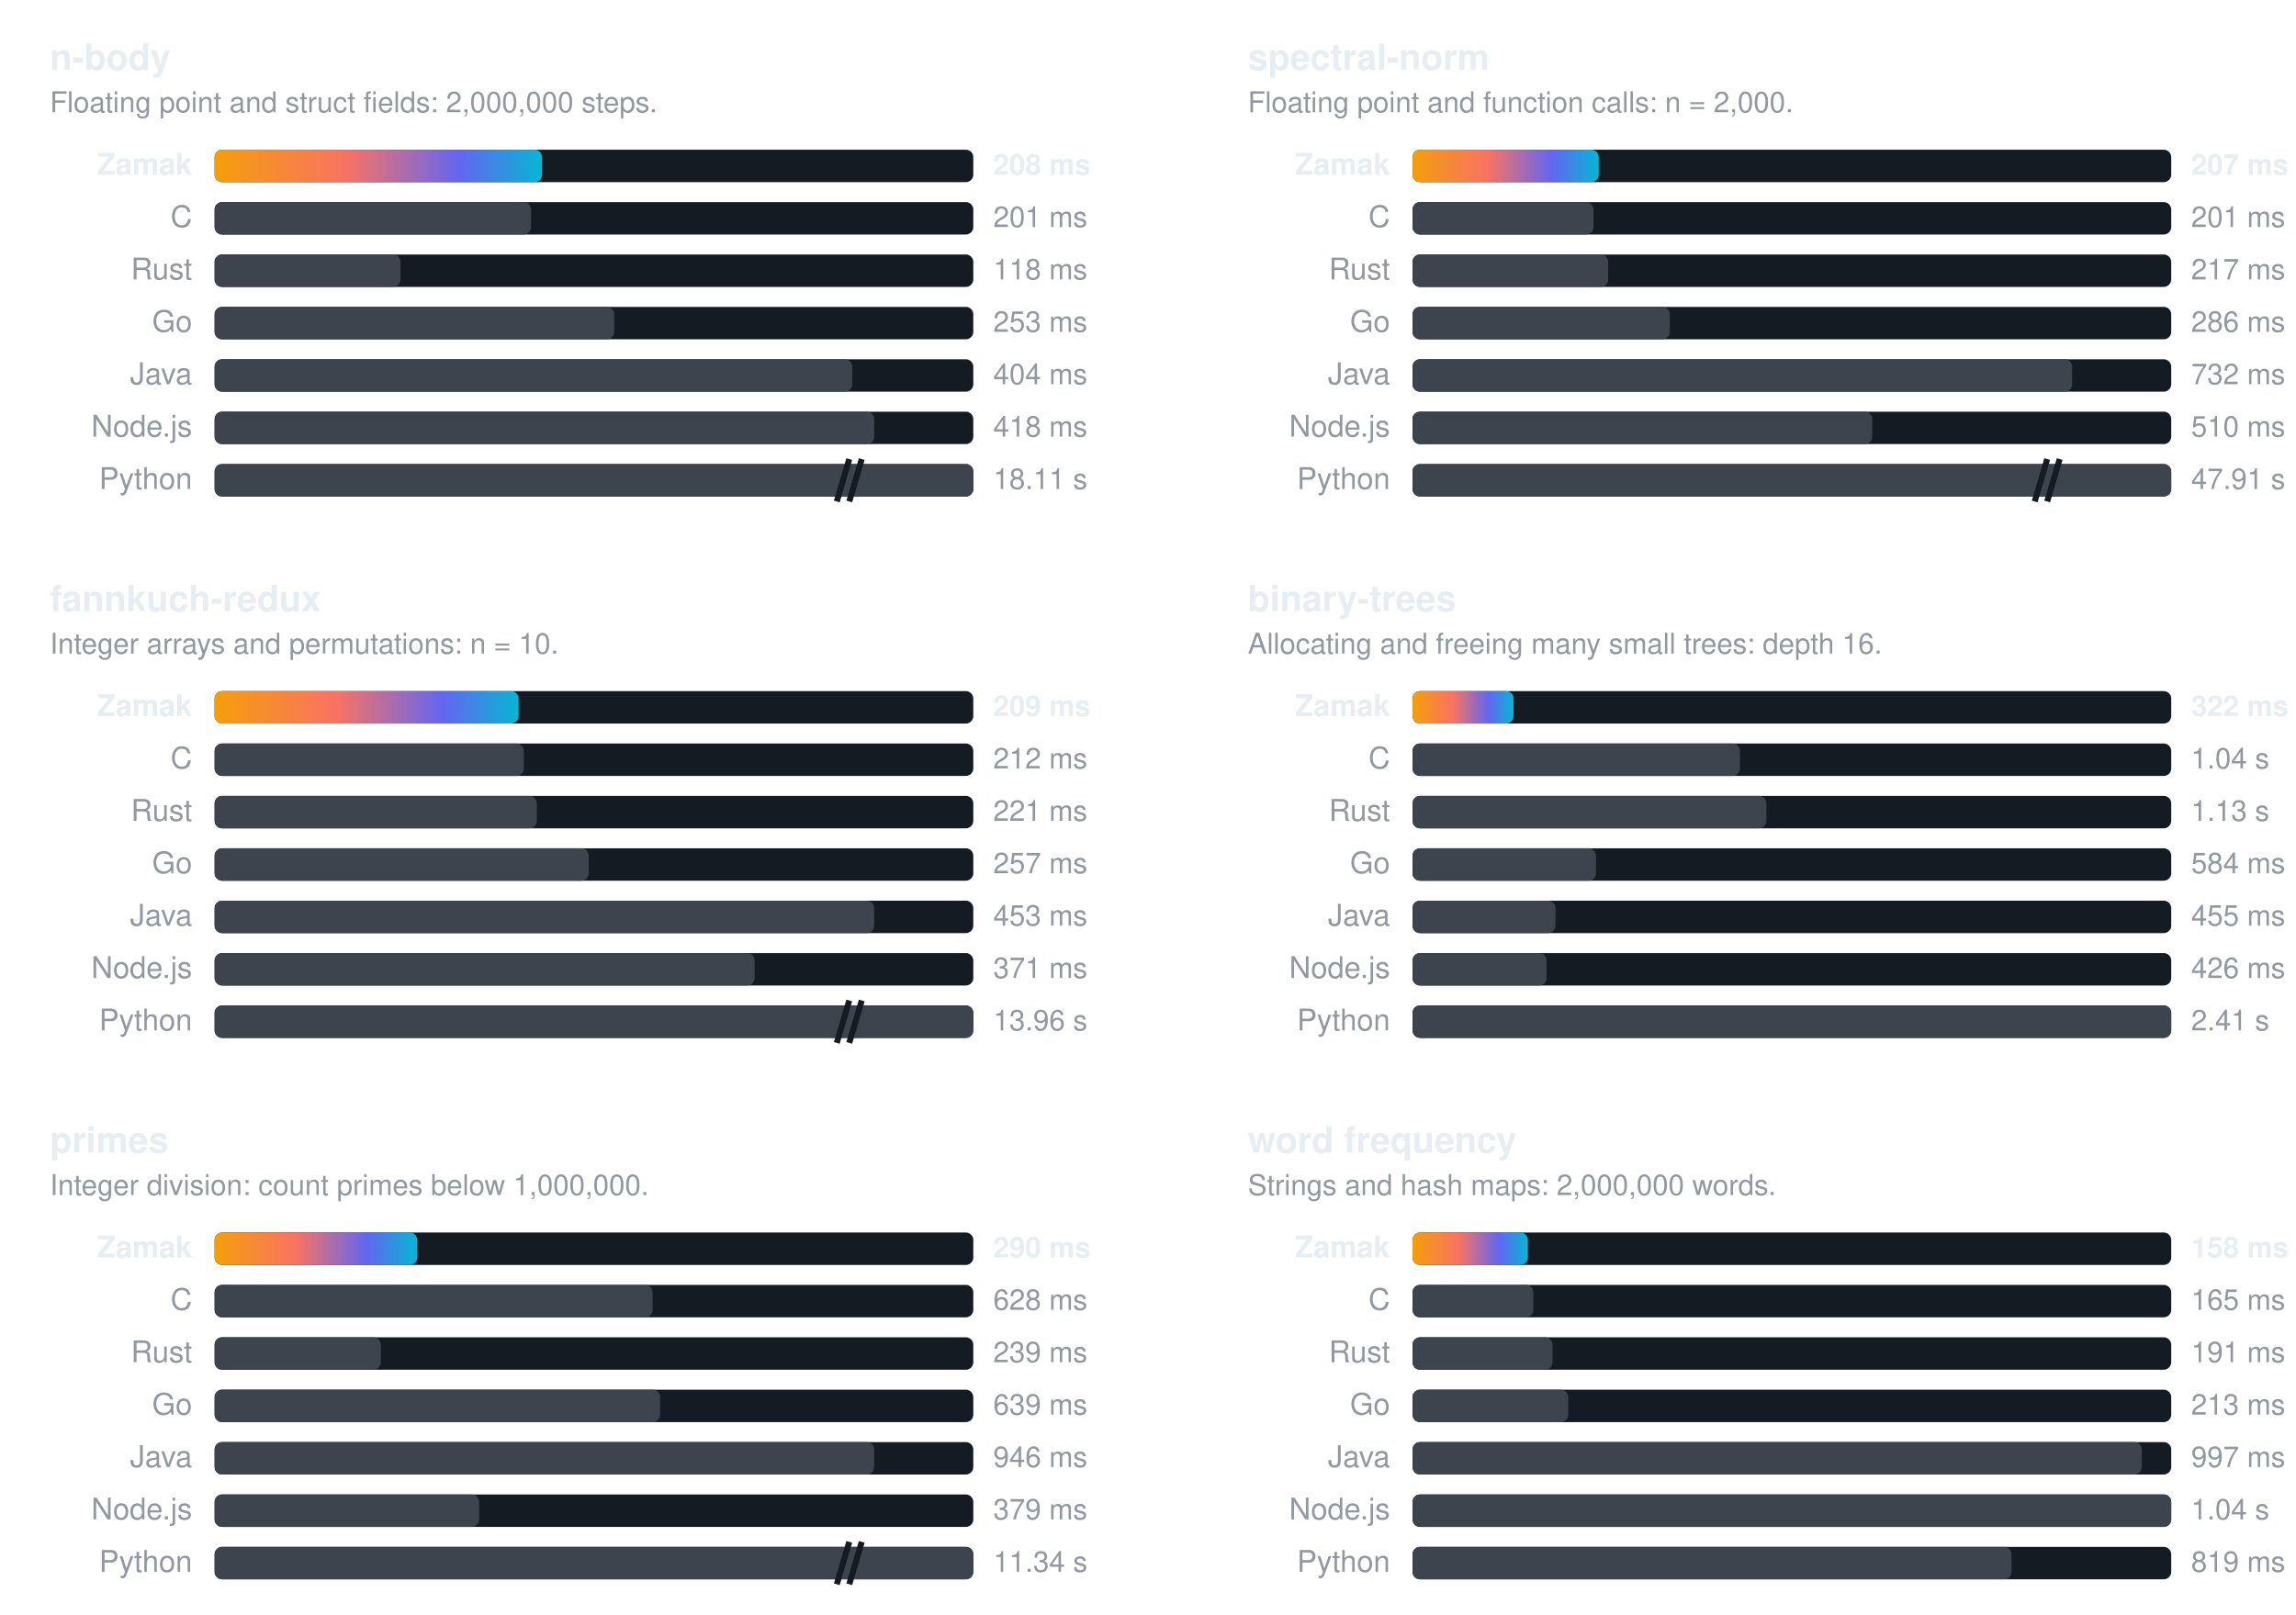
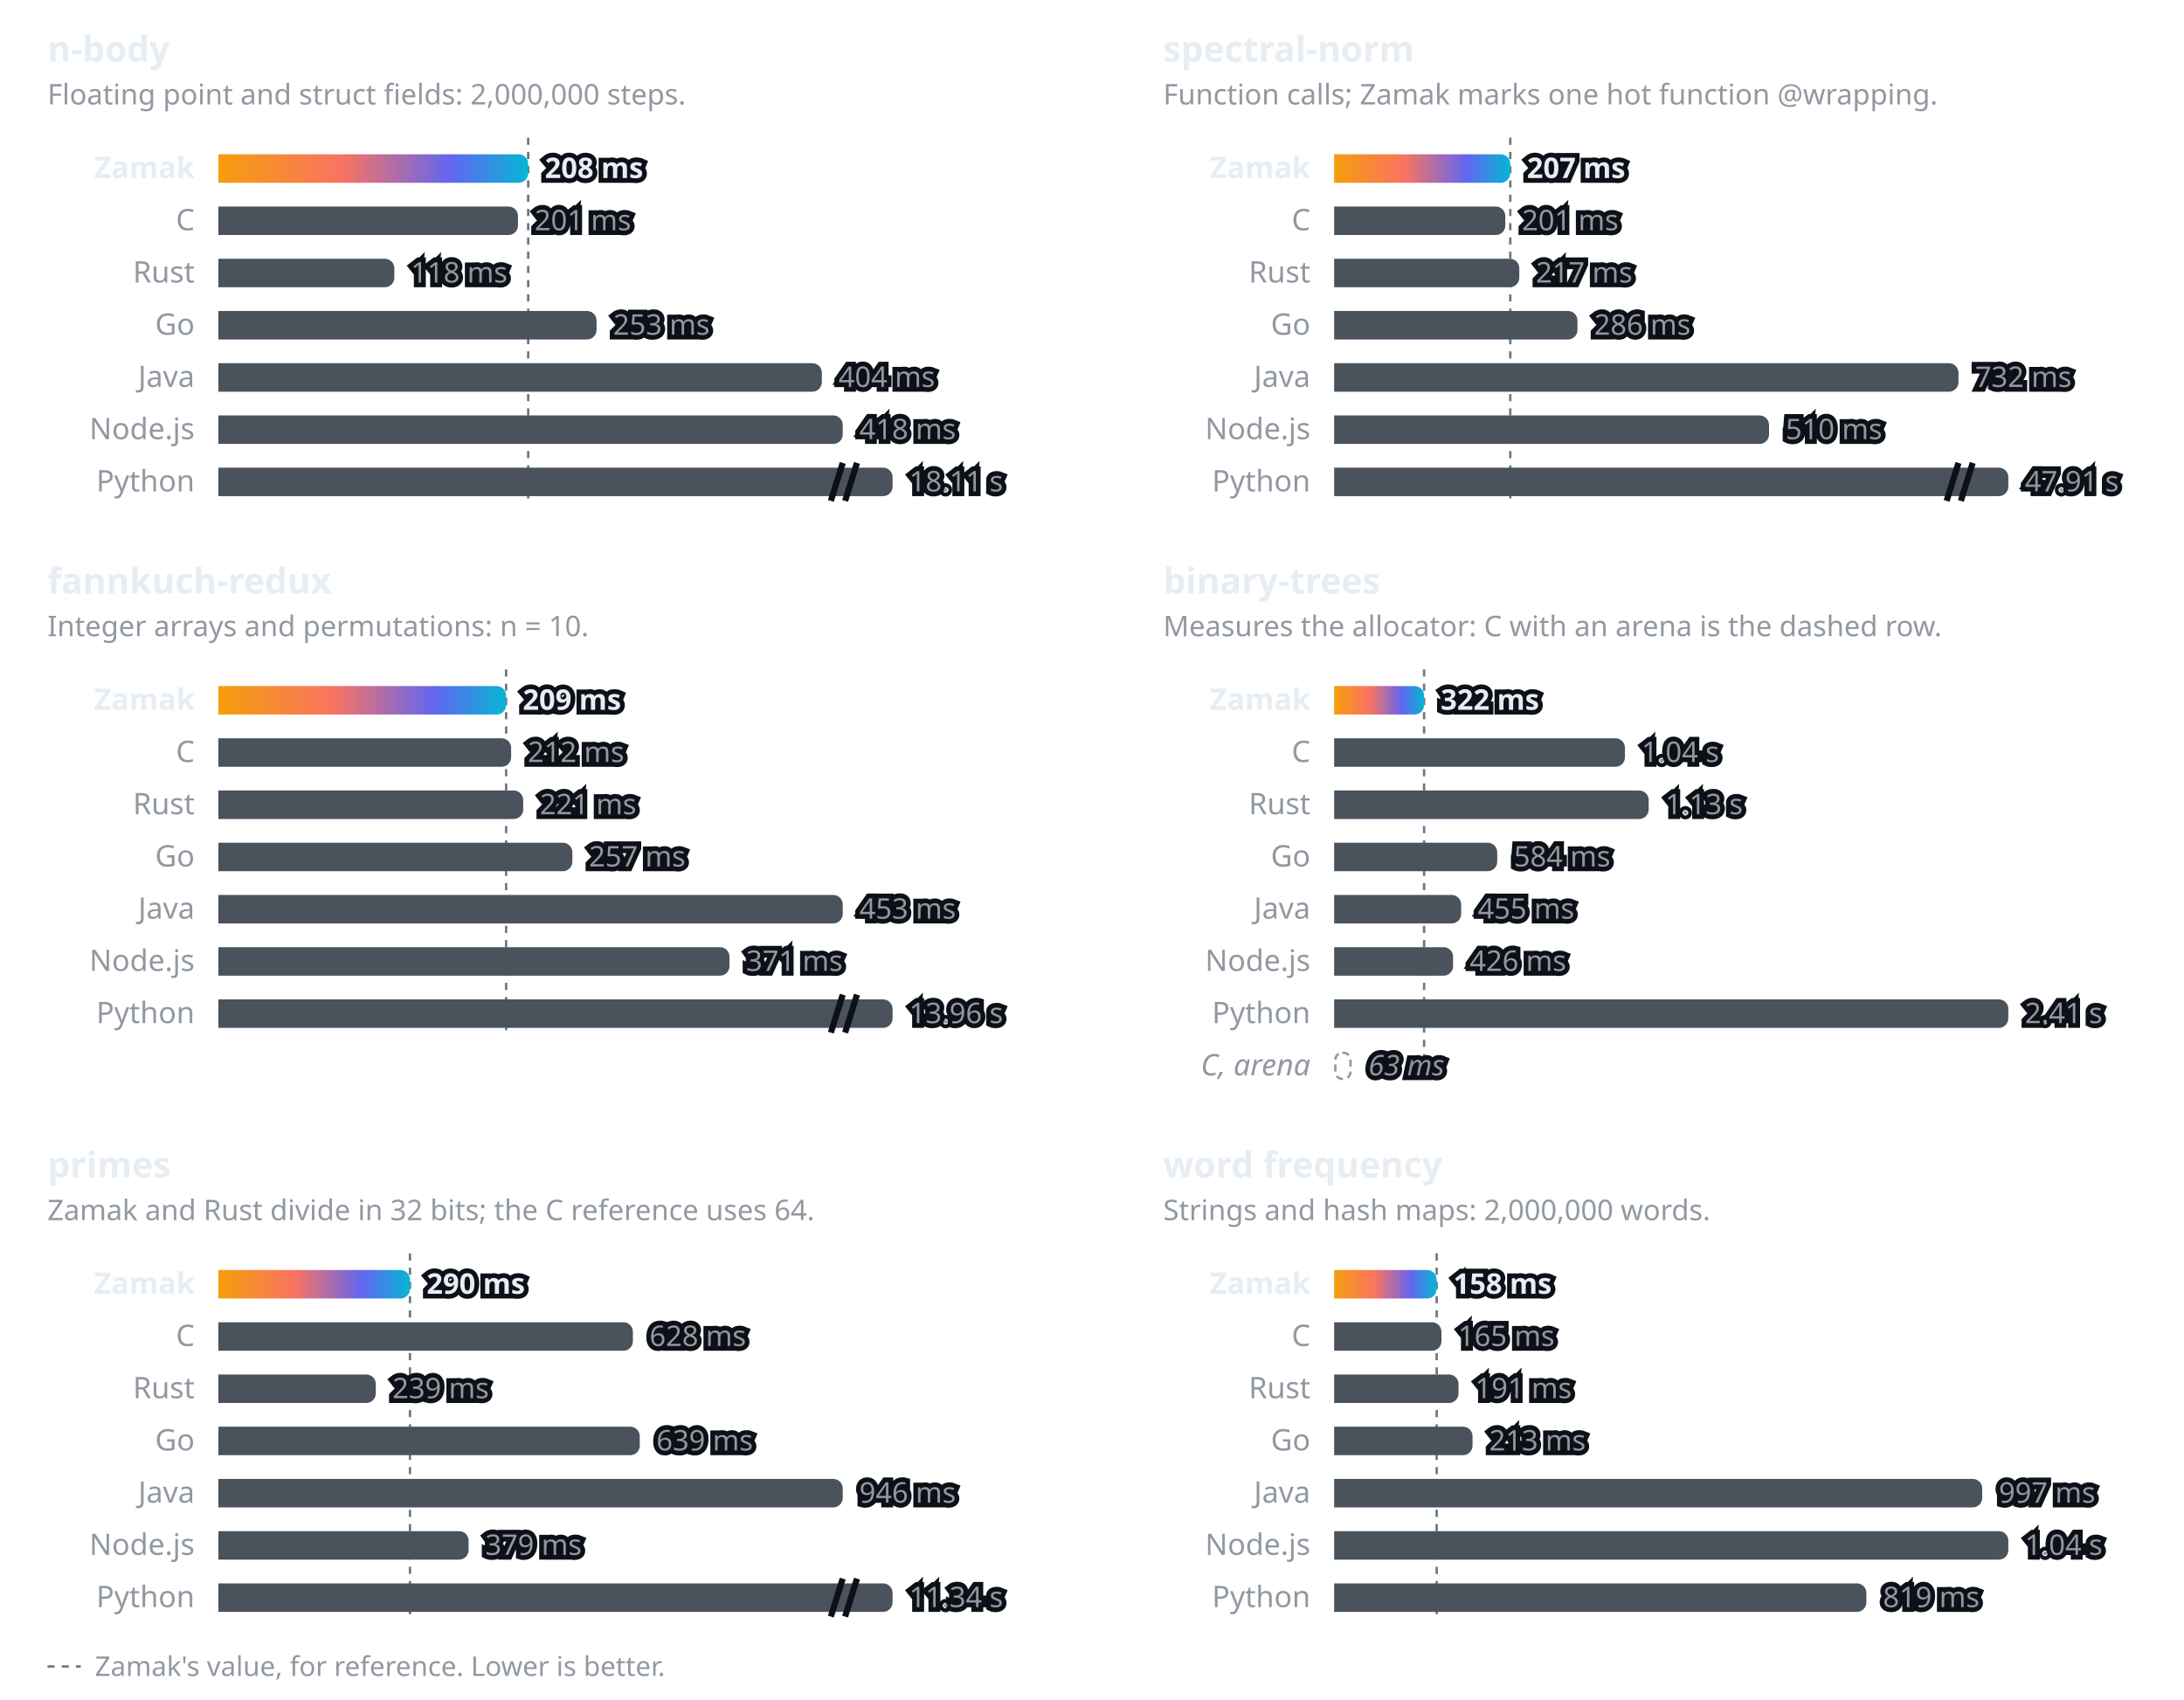
- <svg xmlns="http://www.w3.org/2000/svg" viewBox="0 0 920 647" width="920" height="647" role="img" aria-label="Run time of six programs in Zamak, C, Rust, Go, Java, Node.js, and Python" font-family="-apple-system, 'Segoe UI', Helvetica, Arial, sans-serif">
+ <svg xmlns="http://www.w3.org/2000/svg" viewBox="0 0 920 716" width="920" height="716" role="img" aria-label="Run time of six programs in Zamak, C, Rust, Go, Java, Node.js, and Python" font-family="-apple-system, BlinkMacSystemFont, 'Segoe UI', 'Noto Sans', Helvetica, Arial, sans-serif">
  <defs>
    <linearGradient id="brand" x1="0" x2="1" y1="0" y2="0">
      <stop offset="0" stop-color="#f59e0b" />
      <stop offset="0.4" stop-color="#f97362" />
      <stop offset="0.75" stop-color="#6366f1" />
      <stop offset="1" stop-color="#06b6d4" />
    </linearGradient>
  </defs>
-   <text x="20" y="28" font-size="14.5" font-weight="600" fill="#e6edf3">n-body</text>
-   <text x="20" y="45" font-size="11.5" fill="#9198a1">Floating point and struct fields: 2,000,000 steps.</text>
-   <text x="77" y="70" font-size="12" text-anchor="end" font-weight="600" fill="#e6edf3">Zamak</text>
-   <rect x="86" y="60" width="304" height="13" rx="3" fill="#151b23" />
-   <rect x="86" y="60" width="131.2" height="13" rx="3" fill="url(#brand)" />
-   <text x="398" y="70" font-size="11.5" font-weight="600" fill="#e6edf3">208 ms</text>
-   <text x="77" y="91" font-size="12" text-anchor="end" font-weight="400" fill="#9198a1">C</text>
-   <rect x="86" y="81" width="304" height="13" rx="3" fill="#151b23" />
-   <rect x="86" y="81" width="126.8" height="13" rx="3" fill="#3d444d" />
-   <text x="398" y="91" font-size="11.5" font-weight="400" fill="#9198a1">201 ms</text>
-   <text x="77" y="112" font-size="12" text-anchor="end" font-weight="400" fill="#9198a1">Rust</text>
-   <rect x="86" y="102" width="304" height="13" rx="3" fill="#151b23" />
-   <rect x="86" y="102" width="74.5" height="13" rx="3" fill="#3d444d" />
-   <text x="398" y="112" font-size="11.5" font-weight="400" fill="#9198a1">118 ms</text>
-   <text x="77" y="133" font-size="12" text-anchor="end" font-weight="400" fill="#9198a1">Go</text>
-   <rect x="86" y="123" width="304" height="13" rx="3" fill="#151b23" />
-   <rect x="86" y="123" width="160.1" height="13" rx="3" fill="#3d444d" />
-   <text x="398" y="133" font-size="11.5" font-weight="400" fill="#9198a1">253 ms</text>
-   <text x="77" y="154" font-size="12" text-anchor="end" font-weight="400" fill="#9198a1">Java</text>
-   <rect x="86" y="144" width="304" height="13" rx="3" fill="#151b23" />
-   <rect x="86" y="144" width="255.5" height="13" rx="3" fill="#3d444d" />
-   <text x="398" y="154" font-size="11.5" font-weight="400" fill="#9198a1">404 ms</text>
-   <text x="77" y="175" font-size="12" text-anchor="end" font-weight="400" fill="#9198a1">Node.js</text>
-   <rect x="86" y="165" width="304" height="13" rx="3" fill="#151b23" />
-   <rect x="86" y="165" width="264.3" height="13" rx="3" fill="#3d444d" />
-   <text x="398" y="175" font-size="11.5" font-weight="400" fill="#9198a1">418 ms</text>
-   <text x="77" y="196" font-size="12" text-anchor="end" font-weight="400" fill="#9198a1">Python</text>
-   <rect x="86" y="186" width="304" height="13" rx="3" fill="#151b23" />
-   <rect x="86" y="186" width="304.0" height="13" rx="3" fill="#3d444d" />
-   <path d="M335.3 201 l5 -17" stroke="#151b23" stroke-width="2.4" />
-   <path d="M340.3 201 l5 -17" stroke="#151b23" stroke-width="2.4" />
-   <text x="398" y="196" font-size="11.5" font-weight="400" fill="#9198a1">18.11 s</text>
-   <text x="500" y="28" font-size="14.5" font-weight="600" fill="#e6edf3">spectral-norm</text>
-   <text x="500" y="45" font-size="11.5" fill="#9198a1">Floating point and function calls: n = 2,000.</text>
-   <text x="557" y="70" font-size="12" text-anchor="end" font-weight="600" fill="#e6edf3">Zamak</text>
-   <rect x="566" y="60" width="304" height="13" rx="3" fill="#151b23" />
-   <rect x="566" y="60" width="74.6" height="13" rx="3" fill="url(#brand)" />
-   <text x="878" y="70" font-size="11.5" font-weight="600" fill="#e6edf3">207 ms</text>
-   <text x="557" y="91" font-size="12" text-anchor="end" font-weight="400" fill="#9198a1">C</text>
-   <rect x="566" y="81" width="304" height="13" rx="3" fill="#151b23" />
-   <rect x="566" y="81" width="72.5" height="13" rx="3" fill="#3d444d" />
-   <text x="878" y="91" font-size="11.5" font-weight="400" fill="#9198a1">201 ms</text>
-   <text x="557" y="112" font-size="12" text-anchor="end" font-weight="400" fill="#9198a1">Rust</text>
-   <rect x="566" y="102" width="304" height="13" rx="3" fill="#151b23" />
-   <rect x="566" y="102" width="78.4" height="13" rx="3" fill="#3d444d" />
-   <text x="878" y="112" font-size="11.5" font-weight="400" fill="#9198a1">217 ms</text>
-   <text x="557" y="133" font-size="12" text-anchor="end" font-weight="400" fill="#9198a1">Go</text>
-   <rect x="566" y="123" width="304" height="13" rx="3" fill="#151b23" />
-   <rect x="566" y="123" width="103.1" height="13" rx="3" fill="#3d444d" />
-   <text x="878" y="133" font-size="11.5" font-weight="400" fill="#9198a1">286 ms</text>
-   <text x="557" y="154" font-size="12" text-anchor="end" font-weight="400" fill="#9198a1">Java</text>
-   <rect x="566" y="144" width="304" height="13" rx="3" fill="#151b23" />
-   <rect x="566" y="144" width="264.3" height="13" rx="3" fill="#3d444d" />
-   <text x="878" y="154" font-size="11.5" font-weight="400" fill="#9198a1">732 ms</text>
-   <text x="557" y="175" font-size="12" text-anchor="end" font-weight="400" fill="#9198a1">Node.js</text>
-   <rect x="566" y="165" width="304" height="13" rx="3" fill="#151b23" />
-   <rect x="566" y="165" width="184.2" height="13" rx="3" fill="#3d444d" />
-   <text x="878" y="175" font-size="11.5" font-weight="400" fill="#9198a1">510 ms</text>
-   <text x="557" y="196" font-size="12" text-anchor="end" font-weight="400" fill="#9198a1">Python</text>
-   <rect x="566" y="186" width="304" height="13" rx="3" fill="#151b23" />
-   <rect x="566" y="186" width="304.0" height="13" rx="3" fill="#3d444d" />
-   <path d="M815.3 201 l5 -17" stroke="#151b23" stroke-width="2.4" />
-   <path d="M820.3 201 l5 -17" stroke="#151b23" stroke-width="2.4" />
-   <text x="878" y="196" font-size="11.5" font-weight="400" fill="#9198a1">47.91 s</text>
-   <text x="20" y="245" font-size="14.5" font-weight="600" fill="#e6edf3">fannkuch-redux</text>
-   <text x="20" y="262" font-size="11.5" fill="#9198a1">Integer arrays and permutations: n = 10.</text>
-   <text x="77" y="287" font-size="12" text-anchor="end" font-weight="600" fill="#e6edf3">Zamak</text>
-   <rect x="86" y="277" width="304" height="13" rx="3" fill="#151b23" />
-   <rect x="86" y="277" width="121.8" height="13" rx="3" fill="url(#brand)" />
-   <text x="398" y="287" font-size="11.5" font-weight="600" fill="#e6edf3">209 ms</text>
-   <text x="77" y="308" font-size="12" text-anchor="end" font-weight="400" fill="#9198a1">C</text>
-   <rect x="86" y="298" width="304" height="13" rx="3" fill="#151b23" />
-   <rect x="86" y="298" width="123.9" height="13" rx="3" fill="#3d444d" />
-   <text x="398" y="308" font-size="11.5" font-weight="400" fill="#9198a1">212 ms</text>
-   <text x="77" y="329" font-size="12" text-anchor="end" font-weight="400" fill="#9198a1">Rust</text>
-   <rect x="86" y="319" width="304" height="13" rx="3" fill="#151b23" />
-   <rect x="86" y="319" width="129.1" height="13" rx="3" fill="#3d444d" />
-   <text x="398" y="329" font-size="11.5" font-weight="400" fill="#9198a1">221 ms</text>
-   <text x="77" y="350" font-size="12" text-anchor="end" font-weight="400" fill="#9198a1">Go</text>
-   <rect x="86" y="340" width="304" height="13" rx="3" fill="#151b23" />
-   <rect x="86" y="340" width="149.9" height="13" rx="3" fill="#3d444d" />
-   <text x="398" y="350" font-size="11.5" font-weight="400" fill="#9198a1">257 ms</text>
-   <text x="77" y="371" font-size="12" text-anchor="end" font-weight="400" fill="#9198a1">Java</text>
-   <rect x="86" y="361" width="304" height="13" rx="3" fill="#151b23" />
-   <rect x="86" y="361" width="264.3" height="13" rx="3" fill="#3d444d" />
-   <text x="398" y="371" font-size="11.5" font-weight="400" fill="#9198a1">453 ms</text>
-   <text x="77" y="392" font-size="12" text-anchor="end" font-weight="400" fill="#9198a1">Node.js</text>
-   <rect x="86" y="382" width="304" height="13" rx="3" fill="#151b23" />
-   <rect x="86" y="382" width="216.4" height="13" rx="3" fill="#3d444d" />
-   <text x="398" y="392" font-size="11.5" font-weight="400" fill="#9198a1">371 ms</text>
-   <text x="77" y="413" font-size="12" text-anchor="end" font-weight="400" fill="#9198a1">Python</text>
-   <rect x="86" y="403" width="304" height="13" rx="3" fill="#151b23" />
-   <rect x="86" y="403" width="304.0" height="13" rx="3" fill="#3d444d" />
-   <path d="M335.3 418 l5 -17" stroke="#151b23" stroke-width="2.4" />
-   <path d="M340.3 418 l5 -17" stroke="#151b23" stroke-width="2.4" />
-   <text x="398" y="413" font-size="11.5" font-weight="400" fill="#9198a1">13.96 s</text>
-   <text x="500" y="245" font-size="14.5" font-weight="600" fill="#e6edf3">binary-trees</text>
-   <text x="500" y="262" font-size="11.5" fill="#9198a1">Allocating and freeing many small trees: depth 16.</text>
-   <text x="557" y="287" font-size="12" text-anchor="end" font-weight="600" fill="#e6edf3">Zamak</text>
-   <rect x="566" y="277" width="304" height="13" rx="3" fill="#151b23" />
-   <rect x="566" y="277" width="40.5" height="13" rx="3" fill="url(#brand)" />
-   <text x="878" y="287" font-size="11.5" font-weight="600" fill="#e6edf3">322 ms</text>
-   <text x="557" y="308" font-size="12" text-anchor="end" font-weight="400" fill="#9198a1">C</text>
-   <rect x="566" y="298" width="304" height="13" rx="3" fill="#151b23" />
-   <rect x="566" y="298" width="131.2" height="13" rx="3" fill="#3d444d" />
-   <text x="878" y="308" font-size="11.5" font-weight="400" fill="#9198a1">1.04 s</text>
-   <text x="557" y="329" font-size="12" text-anchor="end" font-weight="400" fill="#9198a1">Rust</text>
-   <rect x="566" y="319" width="304" height="13" rx="3" fill="#151b23" />
-   <rect x="566" y="319" width="141.8" height="13" rx="3" fill="#3d444d" />
-   <text x="878" y="329" font-size="11.5" font-weight="400" fill="#9198a1">1.13 s</text>
-   <text x="557" y="350" font-size="12" text-anchor="end" font-weight="400" fill="#9198a1">Go</text>
-   <rect x="566" y="340" width="304" height="13" rx="3" fill="#151b23" />
-   <rect x="566" y="340" width="73.5" height="13" rx="3" fill="#3d444d" />
-   <text x="878" y="350" font-size="11.5" font-weight="400" fill="#9198a1">584 ms</text>
-   <text x="557" y="371" font-size="12" text-anchor="end" font-weight="400" fill="#9198a1">Java</text>
-   <rect x="566" y="361" width="304" height="13" rx="3" fill="#151b23" />
-   <rect x="566" y="361" width="57.3" height="13" rx="3" fill="#3d444d" />
-   <text x="878" y="371" font-size="11.5" font-weight="400" fill="#9198a1">455 ms</text>
-   <text x="557" y="392" font-size="12" text-anchor="end" font-weight="400" fill="#9198a1">Node.js</text>
-   <rect x="566" y="382" width="304" height="13" rx="3" fill="#151b23" />
-   <rect x="566" y="382" width="53.7" height="13" rx="3" fill="#3d444d" />
-   <text x="878" y="392" font-size="11.5" font-weight="400" fill="#9198a1">426 ms</text>
-   <text x="557" y="413" font-size="12" text-anchor="end" font-weight="400" fill="#9198a1">Python</text>
-   <rect x="566" y="403" width="304" height="13" rx="3" fill="#151b23" />
-   <rect x="566" y="403" width="304.0" height="13" rx="3" fill="#3d444d" />
-   <text x="878" y="413" font-size="11.5" font-weight="400" fill="#9198a1">2.41 s</text>
-   <text x="20" y="462" font-size="14.5" font-weight="600" fill="#e6edf3">primes</text>
-   <text x="20" y="479" font-size="11.5" fill="#9198a1">Integer division: count primes below 1,000,000.</text>
-   <text x="77" y="504" font-size="12" text-anchor="end" font-weight="600" fill="#e6edf3">Zamak</text>
-   <rect x="86" y="494" width="304" height="13" rx="3" fill="#151b23" />
-   <rect x="86" y="494" width="81.2" height="13" rx="3" fill="url(#brand)" />
-   <text x="398" y="504" font-size="11.5" font-weight="600" fill="#e6edf3">290 ms</text>
-   <text x="77" y="525" font-size="12" text-anchor="end" font-weight="400" fill="#9198a1">C</text>
-   <rect x="86" y="515" width="304" height="13" rx="3" fill="#151b23" />
-   <rect x="86" y="515" width="175.5" height="13" rx="3" fill="#3d444d" />
-   <text x="398" y="525" font-size="11.5" font-weight="400" fill="#9198a1">628 ms</text>
-   <text x="77" y="546" font-size="12" text-anchor="end" font-weight="400" fill="#9198a1">Rust</text>
-   <rect x="86" y="536" width="304" height="13" rx="3" fill="#151b23" />
-   <rect x="86" y="536" width="66.6" height="13" rx="3" fill="#3d444d" />
-   <text x="398" y="546" font-size="11.5" font-weight="400" fill="#9198a1">239 ms</text>
-   <text x="77" y="567" font-size="12" text-anchor="end" font-weight="400" fill="#9198a1">Go</text>
-   <rect x="86" y="557" width="304" height="13" rx="3" fill="#151b23" />
-   <rect x="86" y="557" width="178.5" height="13" rx="3" fill="#3d444d" />
-   <text x="398" y="567" font-size="11.5" font-weight="400" fill="#9198a1">639 ms</text>
-   <text x="77" y="588" font-size="12" text-anchor="end" font-weight="400" fill="#9198a1">Java</text>
-   <rect x="86" y="578" width="304" height="13" rx="3" fill="#151b23" />
-   <rect x="86" y="578" width="264.3" height="13" rx="3" fill="#3d444d" />
-   <text x="398" y="588" font-size="11.5" font-weight="400" fill="#9198a1">946 ms</text>
-   <text x="77" y="609" font-size="12" text-anchor="end" font-weight="400" fill="#9198a1">Node.js</text>
-   <rect x="86" y="599" width="304" height="13" rx="3" fill="#151b23" />
-   <rect x="86" y="599" width="106.0" height="13" rx="3" fill="#3d444d" />
-   <text x="398" y="609" font-size="11.5" font-weight="400" fill="#9198a1">379 ms</text>
-   <text x="77" y="630" font-size="12" text-anchor="end" font-weight="400" fill="#9198a1">Python</text>
-   <rect x="86" y="620" width="304" height="13" rx="3" fill="#151b23" />
-   <rect x="86" y="620" width="304.0" height="13" rx="3" fill="#3d444d" />
-   <path d="M335.3 635 l5 -17" stroke="#151b23" stroke-width="2.4" />
-   <path d="M340.3 635 l5 -17" stroke="#151b23" stroke-width="2.4" />
-   <text x="398" y="630" font-size="11.5" font-weight="400" fill="#9198a1">11.34 s</text>
-   <text x="500" y="462" font-size="14.5" font-weight="600" fill="#e6edf3">word frequency</text>
-   <text x="500" y="479" font-size="11.5" fill="#9198a1">Strings and hash maps: 2,000,000 words.</text>
-   <text x="557" y="504" font-size="12" text-anchor="end" font-weight="600" fill="#e6edf3">Zamak</text>
-   <rect x="566" y="494" width="304" height="13" rx="3" fill="#151b23" />
-   <rect x="566" y="494" width="46.2" height="13" rx="3" fill="url(#brand)" />
-   <text x="878" y="504" font-size="11.5" font-weight="600" fill="#e6edf3">158 ms</text>
-   <text x="557" y="525" font-size="12" text-anchor="end" font-weight="400" fill="#9198a1">C</text>
-   <rect x="566" y="515" width="304" height="13" rx="3" fill="#151b23" />
-   <rect x="566" y="515" width="48.4" height="13" rx="3" fill="#3d444d" />
-   <text x="878" y="525" font-size="11.5" font-weight="400" fill="#9198a1">165 ms</text>
-   <text x="557" y="546" font-size="12" text-anchor="end" font-weight="400" fill="#9198a1">Rust</text>
-   <rect x="566" y="536" width="304" height="13" rx="3" fill="#151b23" />
-   <rect x="566" y="536" width="56.1" height="13" rx="3" fill="#3d444d" />
-   <text x="878" y="546" font-size="11.5" font-weight="400" fill="#9198a1">191 ms</text>
-   <text x="557" y="567" font-size="12" text-anchor="end" font-weight="400" fill="#9198a1">Go</text>
-   <rect x="566" y="557" width="304" height="13" rx="3" fill="#151b23" />
-   <rect x="566" y="557" width="62.4" height="13" rx="3" fill="#3d444d" />
-   <text x="878" y="567" font-size="11.5" font-weight="400" fill="#9198a1">213 ms</text>
-   <text x="557" y="588" font-size="12" text-anchor="end" font-weight="400" fill="#9198a1">Java</text>
-   <rect x="566" y="578" width="304" height="13" rx="3" fill="#151b23" />
-   <rect x="566" y="578" width="292.2" height="13" rx="3" fill="#3d444d" />
-   <text x="878" y="588" font-size="11.5" font-weight="400" fill="#9198a1">997 ms</text>
-   <text x="557" y="609" font-size="12" text-anchor="end" font-weight="400" fill="#9198a1">Node.js</text>
-   <rect x="566" y="599" width="304" height="13" rx="3" fill="#151b23" />
-   <rect x="566" y="599" width="304.0" height="13" rx="3" fill="#3d444d" />
-   <text x="878" y="609" font-size="11.5" font-weight="400" fill="#9198a1">1.04 s</text>
-   <text x="557" y="630" font-size="12" text-anchor="end" font-weight="400" fill="#9198a1">Python</text>
-   <rect x="566" y="620" width="304" height="13" rx="3" fill="#151b23" />
-   <rect x="566" y="620" width="240.0" height="13" rx="3" fill="#3d444d" />
-   <text x="878" y="630" font-size="11.5" font-weight="400" fill="#9198a1">819 ms</text>
+   <text x="20" y="26" font-size="15" font-weight="600" fill="#e6edf3">n-body</text>
+   <text x="20" y="44" font-size="12" fill="#9198a1">Floating point and struct fields: 2,000,000 steps.</text>
+   <line x1="222.5" y1="58" x2="222.5" y2="210" stroke="#6e7681" stroke-width="1" stroke-dasharray="3 3" />
+   <text x="82" y="75.0" font-size="12.5" text-anchor="end" font-weight="600" fill="#e6edf3">Zamak</text>
+   <path d="M92.0 65.0 h126.5 a4 4 0 0 1 4 4 v4.0 a4 4 0 0 1 -4 4 h-126.5 z" fill="url(#brand)" />
+   <text x="229.5" y="75.0" font-size="12" font-weight="600" fill="#e6edf3" stroke="#0d1117" stroke-width="4" paint-order="stroke">208 ms</text>
+   <text x="82" y="97.0" font-size="12.5" text-anchor="end" font-weight="400" fill="#9198a1">C</text>
+   <path d="M92.0 87.0 h122.2 a4 4 0 0 1 4 4 v4.0 a4 4 0 0 1 -4 4 h-122.2 z" fill="#4a525c" />
+   <text x="225.2" y="97.0" font-size="12" font-weight="400" fill="#9198a1" stroke="#0d1117" stroke-width="4" paint-order="stroke">201 ms</text>
+   <text x="82" y="119.0" font-size="12.5" text-anchor="end" font-weight="400" fill="#9198a1">Rust</text>
+   <path d="M92.0 109.0 h70.1 a4 4 0 0 1 4 4 v4.0 a4 4 0 0 1 -4 4 h-70.1 z" fill="#4a525c" />
+   <text x="173.1" y="119.0" font-size="12" font-weight="400" fill="#9198a1" stroke="#0d1117" stroke-width="4" paint-order="stroke">118 ms</text>
+   <text x="82" y="141.0" font-size="12.5" text-anchor="end" font-weight="400" fill="#9198a1">Go</text>
+   <path d="M92.0 131.0 h155.3 a4 4 0 0 1 4 4 v4.0 a4 4 0 0 1 -4 4 h-155.3 z" fill="#4a525c" />
+   <text x="258.3" y="141.0" font-size="12" font-weight="400" fill="#9198a1" stroke="#0d1117" stroke-width="4" paint-order="stroke">253 ms</text>
+   <text x="82" y="163.0" font-size="12.5" text-anchor="end" font-weight="400" fill="#9198a1">Java</text>
+   <path d="M92.0 153.0 h250.2 a4 4 0 0 1 4 4 v4.0 a4 4 0 0 1 -4 4 h-250.2 z" fill="#4a525c" />
+   <text x="353.2" y="163.0" font-size="12" font-weight="400" fill="#9198a1" stroke="#0d1117" stroke-width="4" paint-order="stroke">404 ms</text>
+   <text x="82" y="185.0" font-size="12.5" text-anchor="end" font-weight="400" fill="#9198a1">Node.js</text>
+   <path d="M92.0 175.0 h259.0 a4 4 0 0 1 4 4 v4.0 a4 4 0 0 1 -4 4 h-259.0 z" fill="#4a525c" />
+   <text x="362.0" y="185.0" font-size="12" font-weight="400" fill="#9198a1" stroke="#0d1117" stroke-width="4" paint-order="stroke">418 ms</text>
+   <text x="82" y="207.0" font-size="12.5" text-anchor="end" font-weight="400" fill="#9198a1">Python</text>
+   <path d="M92.0 197.0 h280.0 a4 4 0 0 1 4 4 v4.0 a4 4 0 0 1 -4 4 h-280.0 z" fill="#4a525c" />
+   <path d="M350.0 211.0 l5 -16" stroke="#0d1117" stroke-width="2.6" />
+   <path d="M356.0 211.0 l5 -16" stroke="#0d1117" stroke-width="2.6" />
+   <text x="383.0" y="207.0" font-size="12" font-weight="400" fill="#9198a1" stroke="#0d1117" stroke-width="4" paint-order="stroke">18.11 s</text>
+   <text x="490" y="26" font-size="15" font-weight="600" fill="#e6edf3">spectral-norm</text>
+   <text x="490" y="44" font-size="12" fill="#9198a1">Function calls; Zamak marks one hot function @wrapping.</text>
+   <line x1="636.2" y1="58" x2="636.2" y2="210" stroke="#6e7681" stroke-width="1" stroke-dasharray="3 3" />
+   <text x="552" y="75.0" font-size="12.5" text-anchor="end" font-weight="600" fill="#e6edf3">Zamak</text>
+   <path d="M562.0 65.0 h70.2 a4 4 0 0 1 4 4 v4.0 a4 4 0 0 1 -4 4 h-70.2 z" fill="url(#brand)" />
+   <text x="643.2" y="75.0" font-size="12" font-weight="600" fill="#e6edf3" stroke="#0d1117" stroke-width="4" paint-order="stroke">207 ms</text>
+   <text x="552" y="97.0" font-size="12.5" text-anchor="end" font-weight="400" fill="#9198a1">C</text>
+   <path d="M562.0 87.0 h68.1 a4 4 0 0 1 4 4 v4.0 a4 4 0 0 1 -4 4 h-68.1 z" fill="#4a525c" />
+   <text x="641.1" y="97.0" font-size="12" font-weight="400" fill="#9198a1" stroke="#0d1117" stroke-width="4" paint-order="stroke">201 ms</text>
+   <text x="552" y="119.0" font-size="12.5" text-anchor="end" font-weight="400" fill="#9198a1">Rust</text>
+   <path d="M562.0 109.0 h74.0 a4 4 0 0 1 4 4 v4.0 a4 4 0 0 1 -4 4 h-74.0 z" fill="#4a525c" />
+   <text x="647.0" y="119.0" font-size="12" font-weight="400" fill="#9198a1" stroke="#0d1117" stroke-width="4" paint-order="stroke">217 ms</text>
+   <text x="552" y="141.0" font-size="12.5" text-anchor="end" font-weight="400" fill="#9198a1">Go</text>
+   <path d="M562.0 131.0 h98.5 a4 4 0 0 1 4 4 v4.0 a4 4 0 0 1 -4 4 h-98.5 z" fill="#4a525c" />
+   <text x="671.5" y="141.0" font-size="12" font-weight="400" fill="#9198a1" stroke="#0d1117" stroke-width="4" paint-order="stroke">286 ms</text>
+   <text x="552" y="163.0" font-size="12.5" text-anchor="end" font-weight="400" fill="#9198a1">Java</text>
+   <path d="M562.0 153.0 h259.0 a4 4 0 0 1 4 4 v4.0 a4 4 0 0 1 -4 4 h-259.0 z" fill="#4a525c" />
+   <text x="832.0" y="163.0" font-size="12" font-weight="400" fill="#9198a1" stroke="#0d1117" stroke-width="4" paint-order="stroke">732 ms</text>
+   <text x="552" y="185.0" font-size="12.5" text-anchor="end" font-weight="400" fill="#9198a1">Node.js</text>
+   <path d="M562.0 175.0 h179.2 a4 4 0 0 1 4 4 v4.0 a4 4 0 0 1 -4 4 h-179.2 z" fill="#4a525c" />
+   <text x="752.2" y="185.0" font-size="12" font-weight="400" fill="#9198a1" stroke="#0d1117" stroke-width="4" paint-order="stroke">510 ms</text>
+   <text x="552" y="207.0" font-size="12.5" text-anchor="end" font-weight="400" fill="#9198a1">Python</text>
+   <path d="M562.0 197.0 h280.0 a4 4 0 0 1 4 4 v4.0 a4 4 0 0 1 -4 4 h-280.0 z" fill="#4a525c" />
+   <path d="M820.0 211.0 l5 -16" stroke="#0d1117" stroke-width="2.6" />
+   <path d="M826.0 211.0 l5 -16" stroke="#0d1117" stroke-width="2.6" />
+   <text x="853.0" y="207.0" font-size="12" font-weight="400" fill="#9198a1" stroke="#0d1117" stroke-width="4" paint-order="stroke">47.91 s</text>
+   <text x="20" y="250" font-size="15" font-weight="600" fill="#e6edf3">fannkuch-redux</text>
+   <text x="20" y="268" font-size="12" fill="#9198a1">Integer arrays and permutations: n = 10.</text>
+   <line x1="213.2" y1="282" x2="213.2" y2="434" stroke="#6e7681" stroke-width="1" stroke-dasharray="3 3" />
+   <text x="82" y="299.0" font-size="12.5" text-anchor="end" font-weight="600" fill="#e6edf3">Zamak</text>
+   <path d="M92.0 289.0 h117.2 a4 4 0 0 1 4 4 v4.0 a4 4 0 0 1 -4 4 h-117.2 z" fill="url(#brand)" />
+   <text x="220.2" y="299.0" font-size="12" font-weight="600" fill="#e6edf3" stroke="#0d1117" stroke-width="4" paint-order="stroke">209 ms</text>
+   <text x="82" y="321.0" font-size="12.5" text-anchor="end" font-weight="400" fill="#9198a1">C</text>
+   <path d="M92.0 311.0 h119.3 a4 4 0 0 1 4 4 v4.0 a4 4 0 0 1 -4 4 h-119.3 z" fill="#4a525c" />
+   <text x="222.3" y="321.0" font-size="12" font-weight="400" fill="#9198a1" stroke="#0d1117" stroke-width="4" paint-order="stroke">212 ms</text>
+   <text x="82" y="343.0" font-size="12.5" text-anchor="end" font-weight="400" fill="#9198a1">Rust</text>
+   <path d="M92.0 333.0 h124.4 a4 4 0 0 1 4 4 v4.0 a4 4 0 0 1 -4 4 h-124.4 z" fill="#4a525c" />
+   <text x="227.4" y="343.0" font-size="12" font-weight="400" fill="#9198a1" stroke="#0d1117" stroke-width="4" paint-order="stroke">221 ms</text>
+   <text x="82" y="365.0" font-size="12.5" text-anchor="end" font-weight="400" fill="#9198a1">Go</text>
+   <path d="M92.0 355.0 h145.1 a4 4 0 0 1 4 4 v4.0 a4 4 0 0 1 -4 4 h-145.1 z" fill="#4a525c" />
+   <text x="248.1" y="365.0" font-size="12" font-weight="400" fill="#9198a1" stroke="#0d1117" stroke-width="4" paint-order="stroke">257 ms</text>
+   <text x="82" y="387.0" font-size="12.5" text-anchor="end" font-weight="400" fill="#9198a1">Java</text>
+   <path d="M92.0 377.0 h259.0 a4 4 0 0 1 4 4 v4.0 a4 4 0 0 1 -4 4 h-259.0 z" fill="#4a525c" />
+   <text x="362.0" y="387.0" font-size="12" font-weight="400" fill="#9198a1" stroke="#0d1117" stroke-width="4" paint-order="stroke">453 ms</text>
+   <text x="82" y="409.0" font-size="12.5" text-anchor="end" font-weight="400" fill="#9198a1">Node.js</text>
+   <path d="M92.0 399.0 h211.3 a4 4 0 0 1 4 4 v4.0 a4 4 0 0 1 -4 4 h-211.3 z" fill="#4a525c" />
+   <text x="314.3" y="409.0" font-size="12" font-weight="400" fill="#9198a1" stroke="#0d1117" stroke-width="4" paint-order="stroke">371 ms</text>
+   <text x="82" y="431.0" font-size="12.5" text-anchor="end" font-weight="400" fill="#9198a1">Python</text>
+   <path d="M92.0 421.0 h280.0 a4 4 0 0 1 4 4 v4.0 a4 4 0 0 1 -4 4 h-280.0 z" fill="#4a525c" />
+   <path d="M350.0 435.0 l5 -16" stroke="#0d1117" stroke-width="2.6" />
+   <path d="M356.0 435.0 l5 -16" stroke="#0d1117" stroke-width="2.6" />
+   <text x="383.0" y="431.0" font-size="12" font-weight="400" fill="#9198a1" stroke="#0d1117" stroke-width="4" paint-order="stroke">13.96 s</text>
+   <text x="490" y="250" font-size="15" font-weight="600" fill="#e6edf3">binary-trees</text>
+   <text x="490" y="268" font-size="12" fill="#9198a1">Measures the allocator: C with an arena is the dashed row.</text>
+   <line x1="599.9" y1="282" x2="599.9" y2="456" stroke="#6e7681" stroke-width="1" stroke-dasharray="3 3" />
+   <text x="552" y="299.0" font-size="12.5" text-anchor="end" font-weight="600" fill="#e6edf3">Zamak</text>
+   <path d="M562.0 289.0 h33.9 a4 4 0 0 1 4 4 v4.0 a4 4 0 0 1 -4 4 h-33.9 z" fill="url(#brand)" />
+   <text x="606.9" y="299.0" font-size="12" font-weight="600" fill="#e6edf3" stroke="#0d1117" stroke-width="4" paint-order="stroke">322 ms</text>
+   <text x="552" y="321.0" font-size="12.5" text-anchor="end" font-weight="400" fill="#9198a1">C</text>
+   <path d="M562.0 311.0 h118.5 a4 4 0 0 1 4 4 v4.0 a4 4 0 0 1 -4 4 h-118.5 z" fill="#4a525c" />
+   <text x="691.5" y="321.0" font-size="12" font-weight="400" fill="#9198a1" stroke="#0d1117" stroke-width="4" paint-order="stroke">1.04 s</text>
+   <text x="552" y="343.0" font-size="12.5" text-anchor="end" font-weight="400" fill="#9198a1">Rust</text>
+   <path d="M562.0 333.0 h128.5 a4 4 0 0 1 4 4 v4.0 a4 4 0 0 1 -4 4 h-128.5 z" fill="#4a525c" />
+   <text x="701.5" y="343.0" font-size="12" font-weight="400" fill="#9198a1" stroke="#0d1117" stroke-width="4" paint-order="stroke">1.13 s</text>
+   <text x="552" y="365.0" font-size="12.5" text-anchor="end" font-weight="400" fill="#9198a1">Go</text>
+   <path d="M562.0 355.0 h64.7 a4 4 0 0 1 4 4 v4.0 a4 4 0 0 1 -4 4 h-64.7 z" fill="#4a525c" />
+   <text x="637.7" y="365.0" font-size="12" font-weight="400" fill="#9198a1" stroke="#0d1117" stroke-width="4" paint-order="stroke">584 ms</text>
+   <text x="552" y="387.0" font-size="12.5" text-anchor="end" font-weight="400" fill="#9198a1">Java</text>
+   <path d="M562.0 377.0 h49.5 a4 4 0 0 1 4 4 v4.0 a4 4 0 0 1 -4 4 h-49.5 z" fill="#4a525c" />
+   <text x="622.5" y="387.0" font-size="12" font-weight="400" fill="#9198a1" stroke="#0d1117" stroke-width="4" paint-order="stroke">455 ms</text>
+   <text x="552" y="409.0" font-size="12.5" text-anchor="end" font-weight="400" fill="#9198a1">Node.js</text>
+   <path d="M562.0 399.0 h46.1 a4 4 0 0 1 4 4 v4.0 a4 4 0 0 1 -4 4 h-46.1 z" fill="#4a525c" />
+   <text x="619.1" y="409.0" font-size="12" font-weight="400" fill="#9198a1" stroke="#0d1117" stroke-width="4" paint-order="stroke">426 ms</text>
+   <text x="552" y="431.0" font-size="12.5" text-anchor="end" font-weight="400" fill="#9198a1">Python</text>
+   <path d="M562.0 421.0 h280.0 a4 4 0 0 1 4 4 v4.0 a4 4 0 0 1 -4 4 h-280.0 z" fill="#4a525c" />
+   <text x="853.0" y="431.0" font-size="12" font-weight="400" fill="#9198a1" stroke="#0d1117" stroke-width="4" paint-order="stroke">2.41 s</text>
+   <text x="552" y="453.0" font-size="12.5" text-anchor="end" font-weight="400" fill="#9198a1" font-style="italic">C, arena</text>
+   <rect x="562.5" y="443.5" width="6.4" height="11" rx="3" fill="none" stroke="#9198a1" stroke-width="1" stroke-dasharray="3 2" />
+   <text x="576.4" y="453.0" font-size="12" font-weight="400" fill="#9198a1" stroke="#0d1117" stroke-width="4" paint-order="stroke" font-style="italic">63 ms</text>
+   <text x="20" y="496" font-size="15" font-weight="600" fill="#e6edf3">primes</text>
+   <text x="20" y="514" font-size="12" fill="#9198a1">Zamak and Rust divide in 32 bits; the C reference uses 64.</text>
+   <line x1="172.7" y1="528" x2="172.7" y2="680" stroke="#6e7681" stroke-width="1" stroke-dasharray="3 3" />
+   <text x="82" y="545.0" font-size="12.5" text-anchor="end" font-weight="600" fill="#e6edf3">Zamak</text>
+   <path d="M92.0 535.0 h76.7 a4 4 0 0 1 4 4 v4.0 a4 4 0 0 1 -4 4 h-76.7 z" fill="url(#brand)" />
+   <text x="179.7" y="545.0" font-size="12" font-weight="600" fill="#e6edf3" stroke="#0d1117" stroke-width="4" paint-order="stroke">290 ms</text>
+   <text x="82" y="567.0" font-size="12.5" text-anchor="end" font-weight="400" fill="#9198a1">C</text>
+   <path d="M92.0 557.0 h170.6 a4 4 0 0 1 4 4 v4.0 a4 4 0 0 1 -4 4 h-170.6 z" fill="#4a525c" />
+   <text x="273.6" y="567.0" font-size="12" font-weight="400" fill="#9198a1" stroke="#0d1117" stroke-width="4" paint-order="stroke">628 ms</text>
+   <text x="82" y="589.0" font-size="12.5" text-anchor="end" font-weight="400" fill="#9198a1">Rust</text>
+   <path d="M92.0 579.0 h62.3 a4 4 0 0 1 4 4 v4.0 a4 4 0 0 1 -4 4 h-62.3 z" fill="#4a525c" />
+   <text x="165.3" y="589.0" font-size="12" font-weight="400" fill="#9198a1" stroke="#0d1117" stroke-width="4" paint-order="stroke">239 ms</text>
+   <text x="82" y="611.0" font-size="12.5" text-anchor="end" font-weight="400" fill="#9198a1">Go</text>
+   <path d="M92.0 601.0 h173.5 a4 4 0 0 1 4 4 v4.0 a4 4 0 0 1 -4 4 h-173.5 z" fill="#4a525c" />
+   <text x="276.5" y="611.0" font-size="12" font-weight="400" fill="#9198a1" stroke="#0d1117" stroke-width="4" paint-order="stroke">639 ms</text>
+   <text x="82" y="633.0" font-size="12.5" text-anchor="end" font-weight="400" fill="#9198a1">Java</text>
+   <path d="M92.0 623.0 h259.0 a4 4 0 0 1 4 4 v4.0 a4 4 0 0 1 -4 4 h-259.0 z" fill="#4a525c" />
+   <text x="362.0" y="633.0" font-size="12" font-weight="400" fill="#9198a1" stroke="#0d1117" stroke-width="4" paint-order="stroke">946 ms</text>
+   <text x="82" y="655.0" font-size="12.5" text-anchor="end" font-weight="400" fill="#9198a1">Node.js</text>
+   <path d="M92.0 645.0 h101.4 a4 4 0 0 1 4 4 v4.0 a4 4 0 0 1 -4 4 h-101.4 z" fill="#4a525c" />
+   <text x="204.4" y="655.0" font-size="12" font-weight="400" fill="#9198a1" stroke="#0d1117" stroke-width="4" paint-order="stroke">379 ms</text>
+   <text x="82" y="677.0" font-size="12.5" text-anchor="end" font-weight="400" fill="#9198a1">Python</text>
+   <path d="M92.0 667.0 h280.0 a4 4 0 0 1 4 4 v4.0 a4 4 0 0 1 -4 4 h-280.0 z" fill="#4a525c" />
+   <path d="M350.0 681.0 l5 -16" stroke="#0d1117" stroke-width="2.6" />
+   <path d="M356.0 681.0 l5 -16" stroke="#0d1117" stroke-width="2.6" />
+   <text x="383.0" y="677.0" font-size="12" font-weight="400" fill="#9198a1" stroke="#0d1117" stroke-width="4" paint-order="stroke">11.34 s</text>
+   <text x="490" y="496" font-size="15" font-weight="600" fill="#e6edf3">word frequency</text>
+   <text x="490" y="514" font-size="12" fill="#9198a1">Strings and hash maps: 2,000,000 words.</text>
+   <line x1="605.2" y1="528" x2="605.2" y2="680" stroke="#6e7681" stroke-width="1" stroke-dasharray="3 3" />
+   <text x="552" y="545.0" font-size="12.5" text-anchor="end" font-weight="600" fill="#e6edf3">Zamak</text>
+   <path d="M562.0 535.0 h39.2 a4 4 0 0 1 4 4 v4.0 a4 4 0 0 1 -4 4 h-39.2 z" fill="url(#brand)" />
+   <text x="612.2" y="545.0" font-size="12" font-weight="600" fill="#e6edf3" stroke="#0d1117" stroke-width="4" paint-order="stroke">158 ms</text>
+   <text x="552" y="567.0" font-size="12.5" text-anchor="end" font-weight="400" fill="#9198a1">C</text>
+   <path d="M562.0 557.0 h41.2 a4 4 0 0 1 4 4 v4.0 a4 4 0 0 1 -4 4 h-41.2 z" fill="#4a525c" />
+   <text x="614.2" y="567.0" font-size="12" font-weight="400" fill="#9198a1" stroke="#0d1117" stroke-width="4" paint-order="stroke">165 ms</text>
+   <text x="552" y="589.0" font-size="12.5" text-anchor="end" font-weight="400" fill="#9198a1">Rust</text>
+   <path d="M562.0 579.0 h48.4 a4 4 0 0 1 4 4 v4.0 a4 4 0 0 1 -4 4 h-48.4 z" fill="#4a525c" />
+   <text x="621.4" y="589.0" font-size="12" font-weight="400" fill="#9198a1" stroke="#0d1117" stroke-width="4" paint-order="stroke">191 ms</text>
+   <text x="552" y="611.0" font-size="12.5" text-anchor="end" font-weight="400" fill="#9198a1">Go</text>
+   <path d="M562.0 601.0 h54.3 a4 4 0 0 1 4 4 v4.0 a4 4 0 0 1 -4 4 h-54.3 z" fill="#4a525c" />
+   <text x="627.3" y="611.0" font-size="12" font-weight="400" fill="#9198a1" stroke="#0d1117" stroke-width="4" paint-order="stroke">213 ms</text>
+   <text x="552" y="633.0" font-size="12.5" text-anchor="end" font-weight="400" fill="#9198a1">Java</text>
+   <path d="M562.0 623.0 h269.0 a4 4 0 0 1 4 4 v4.0 a4 4 0 0 1 -4 4 h-269.0 z" fill="#4a525c" />
+   <text x="842.0" y="633.0" font-size="12" font-weight="400" fill="#9198a1" stroke="#0d1117" stroke-width="4" paint-order="stroke">997 ms</text>
+   <text x="552" y="655.0" font-size="12.5" text-anchor="end" font-weight="400" fill="#9198a1">Node.js</text>
+   <path d="M562.0 645.0 h280.0 a4 4 0 0 1 4 4 v4.0 a4 4 0 0 1 -4 4 h-280.0 z" fill="#4a525c" />
+   <text x="853.0" y="655.0" font-size="12" font-weight="400" fill="#9198a1" stroke="#0d1117" stroke-width="4" paint-order="stroke">1.04 s</text>
+   <text x="552" y="677.0" font-size="12.5" text-anchor="end" font-weight="400" fill="#9198a1">Python</text>
+   <path d="M562.0 667.0 h220.2 a4 4 0 0 1 4 4 v4.0 a4 4 0 0 1 -4 4 h-220.2 z" fill="#4a525c" />
+   <text x="793.2" y="677.0" font-size="12" font-weight="400" fill="#9198a1" stroke="#0d1117" stroke-width="4" paint-order="stroke">819 ms</text>
+   <line x1="20" y1="702" x2="34" y2="702" stroke="#6e7681" stroke-dasharray="3 3" />
+   <text x="40" y="706" font-size="11.5" fill="#9198a1">Zamak's value, for reference. Lower is better.</text>
</svg>
